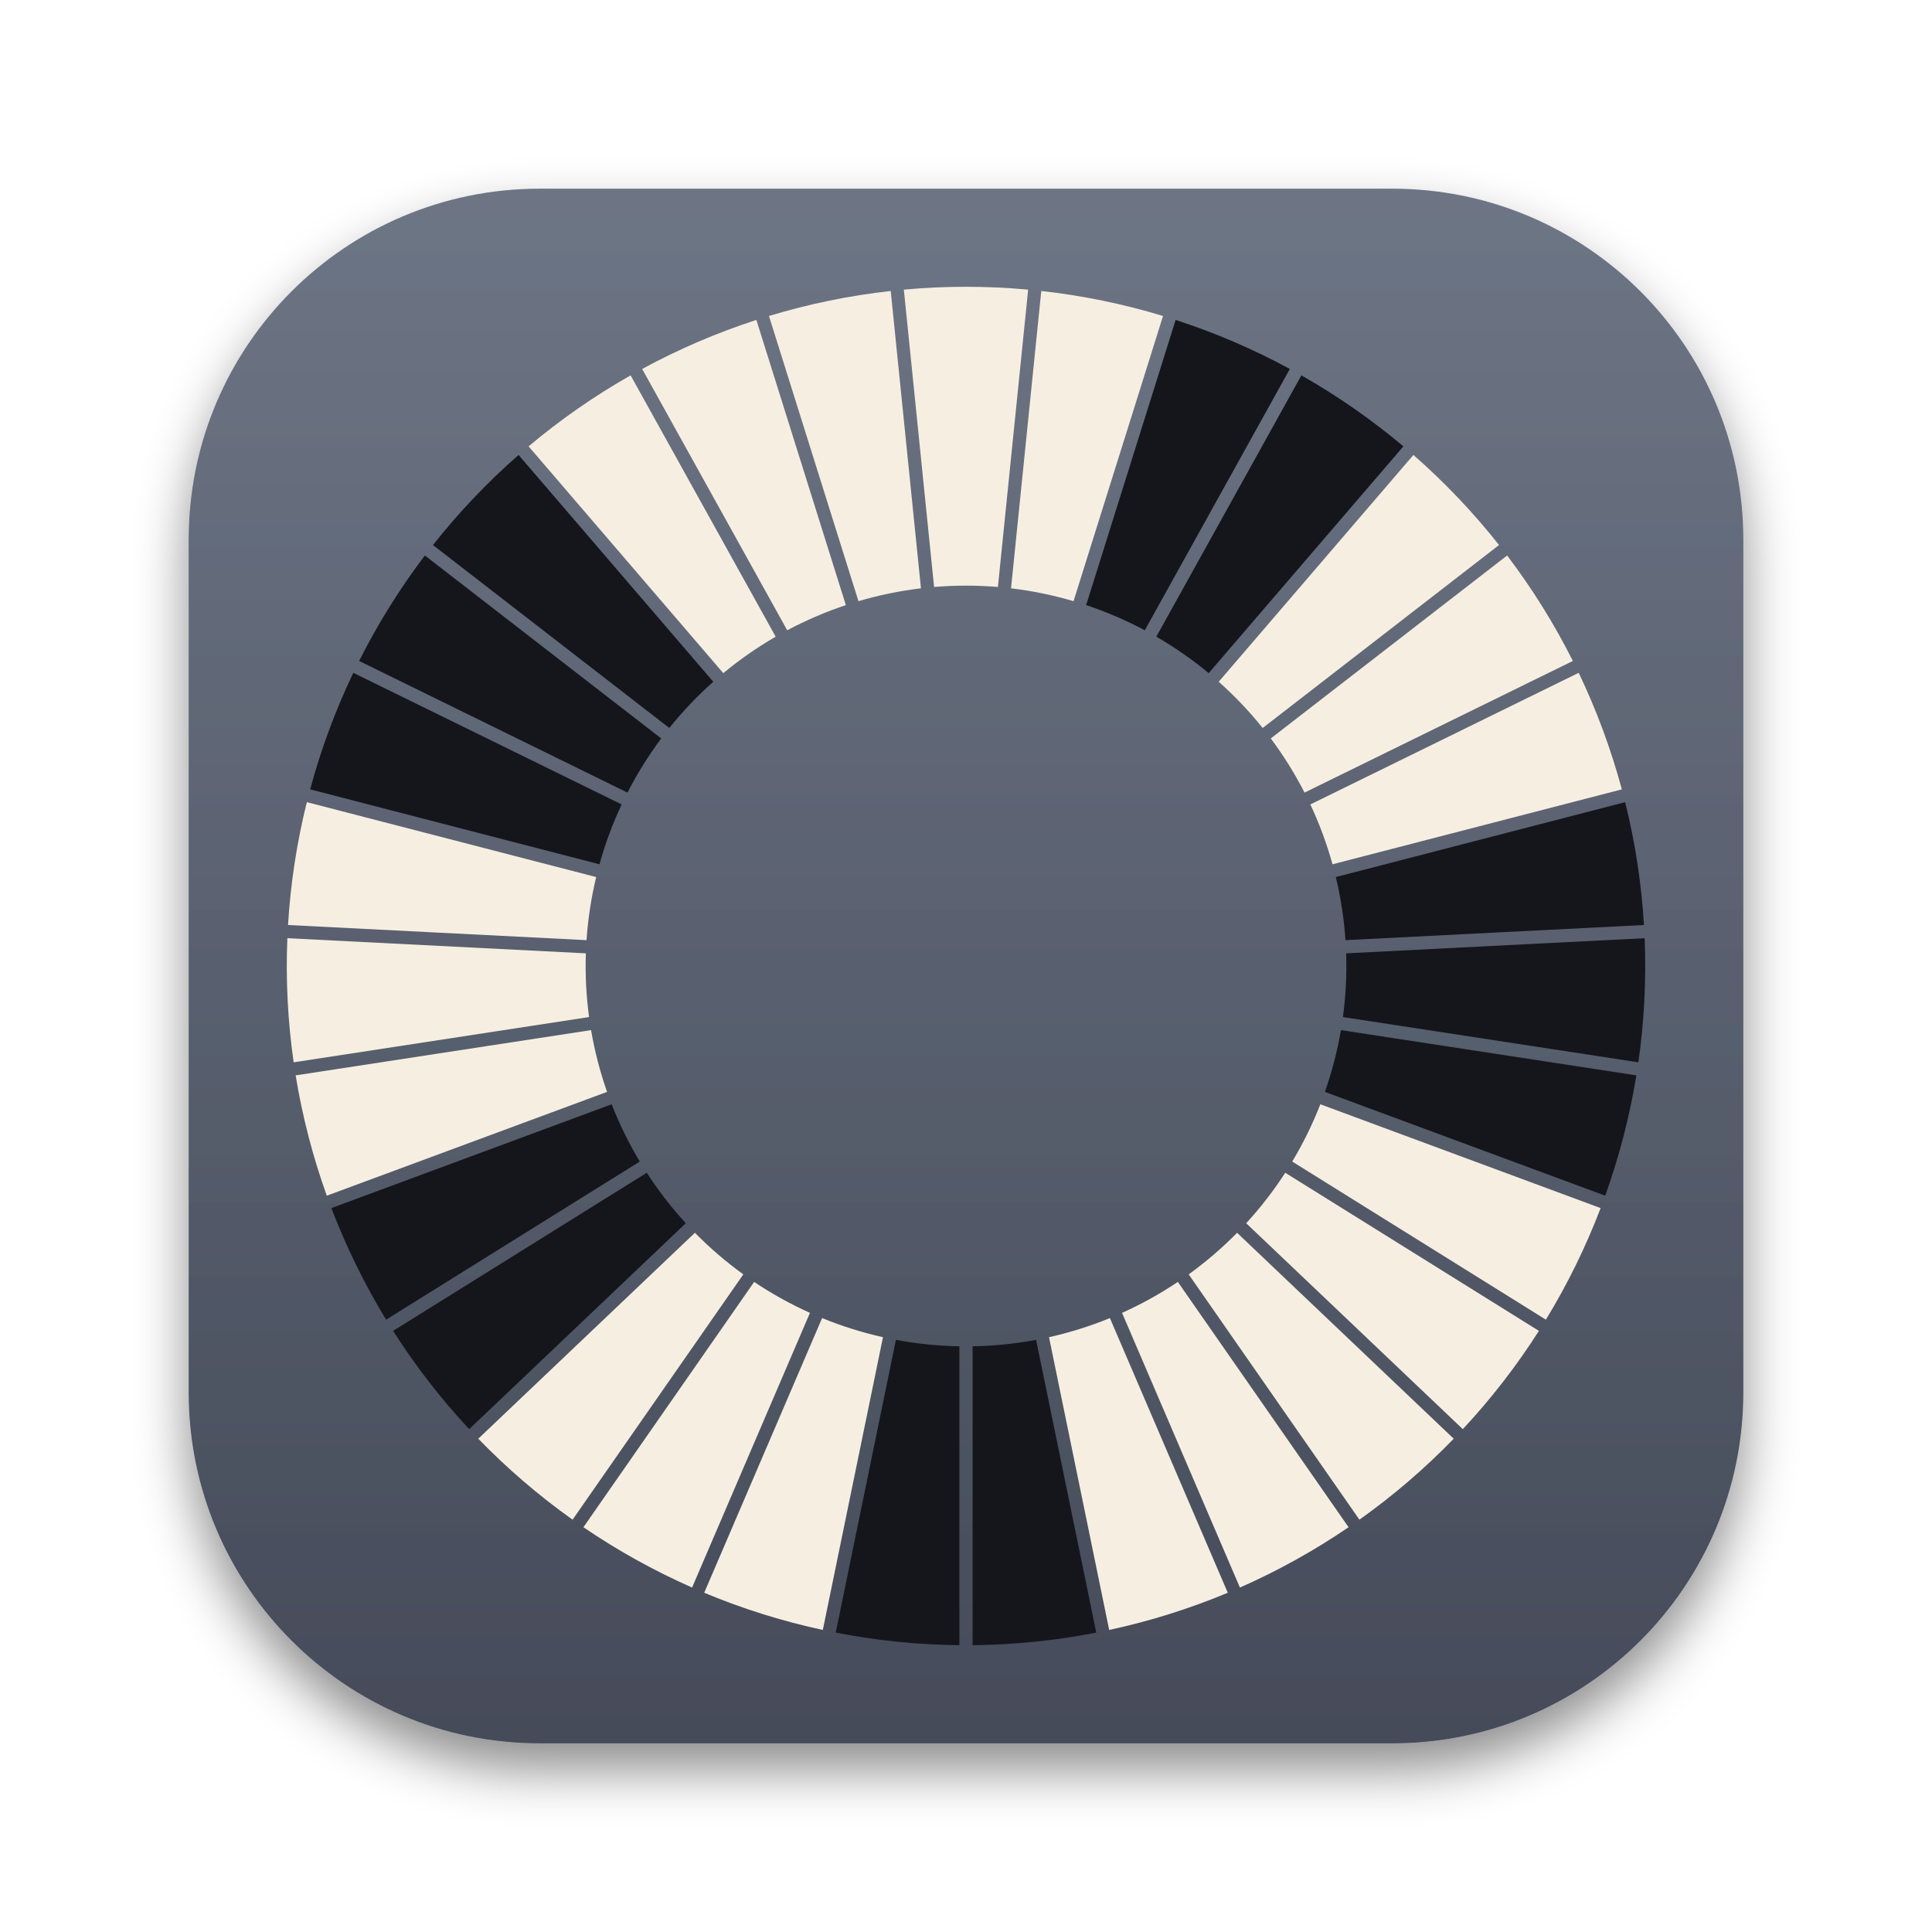
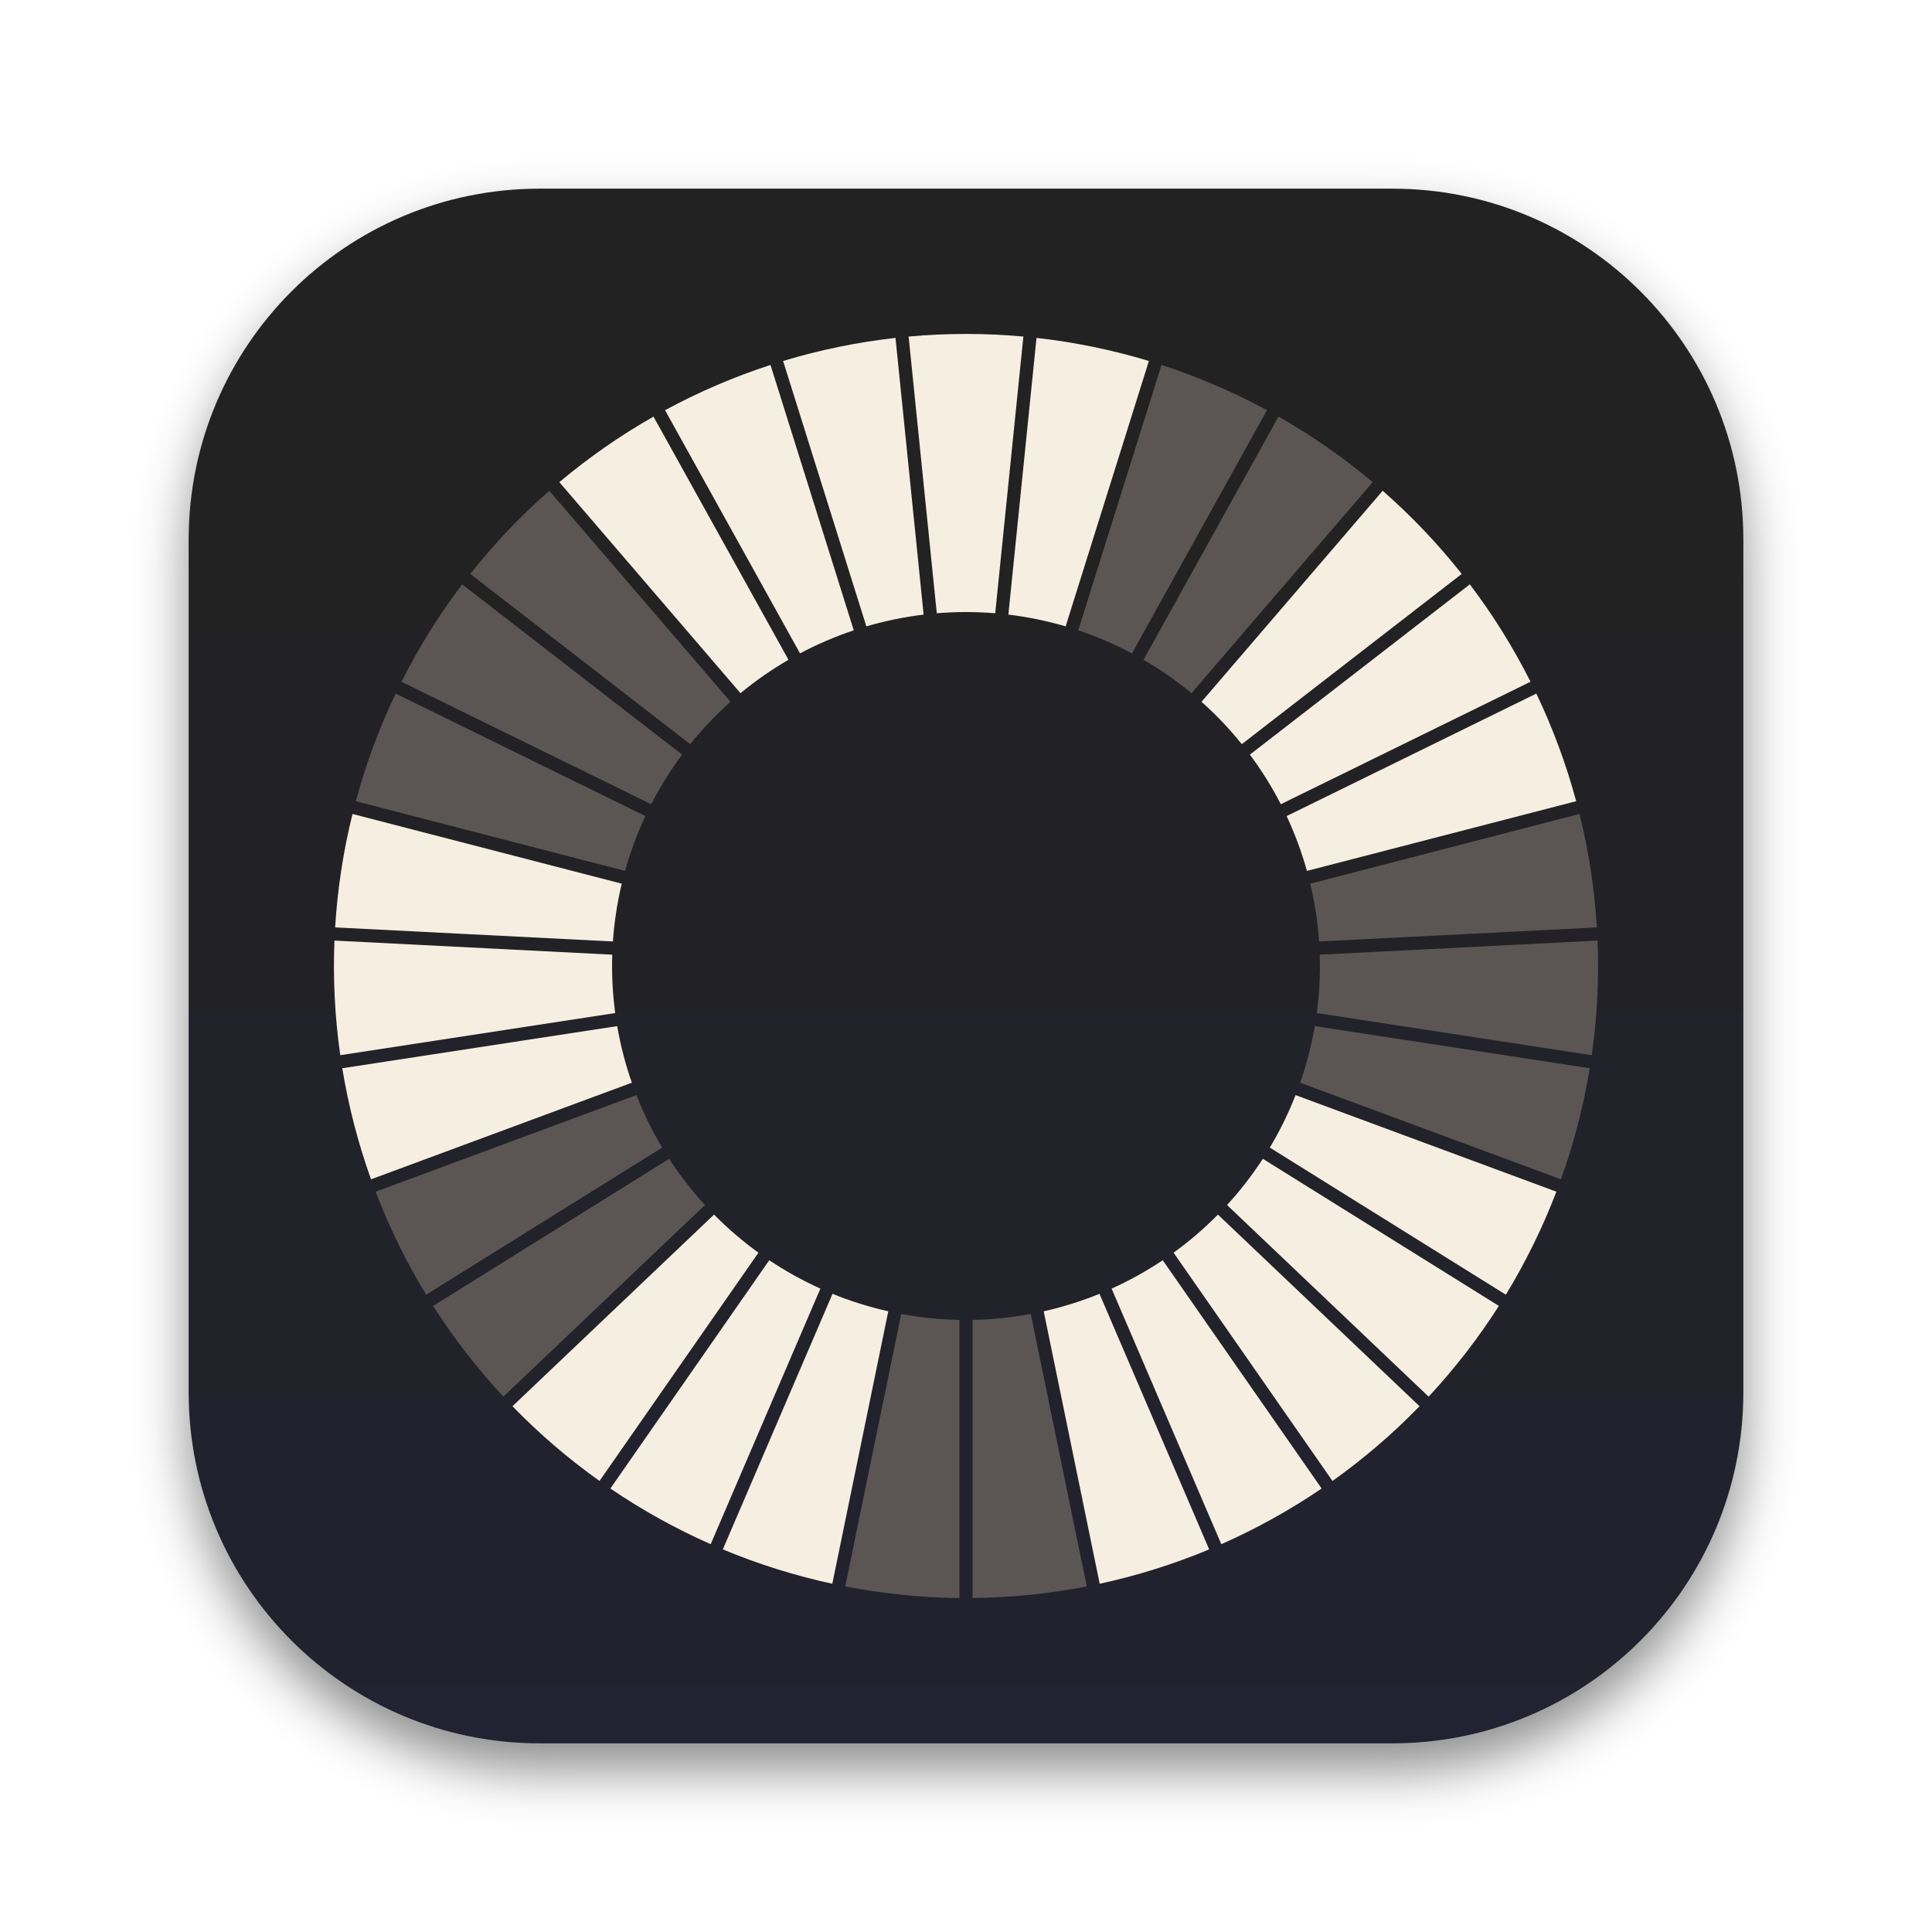
<svg xmlns="http://www.w3.org/2000/svg" viewBox="0 0 1024 1024" width="1024" height="1024">
  <defs>
    <rect id="body" x="100" y="100" width="824" height="824" rx="186" />
    <filter id="drop" x="-10%" y="-10%" width="120%" height="125%">
      <feDropShadow dx="0" dy="14" stdDeviation="14" flood-color="#000" flood-opacity=".45" />
    </filter>
    <linearGradient id="bg" x1="0" y1="0" x2="0" y2="1">
-       <stop offset="0" stop-color="#6d7585" />
-       <stop offset="1" stop-color="#454b59" />
+       <stop offset="0" stop-color="#202020" />
+       <stop offset="1" stop-color="#202030" />
    </linearGradient>
  </defs>
  <g filter="url(#drop)">
    <use href="#body" fill="url(#bg)" />
  </g>
-   <path fill="#f6efe1" d="M479.06,153.51A360.00,360.00 0 0 1 544.94,153.51L528.91,311.11A201.60,201.60 0 0 0 495.09,311.11Z" />
-   <path fill="#f6efe1" d="M551.90,154.22A360.00,360.00 0 0 1 616.43,167.48L569.00,318.63A201.60,201.60 0 0 0 535.87,311.82Z" />
-   <path fill="#14161b" d="M623.11,169.57A360.00,360.00 0 0 1 683.64,195.55L606.76,334.06A201.60,201.60 0 0 0 575.68,320.72Z" />
-   <path fill="#14161b" d="M689.76,198.95A360.00,360.00 0 0 1 743.83,236.58L640.64,356.78A201.60,201.60 0 0 0 612.88,337.46Z" />
-   <path fill="#f6efe1" d="M749.14,241.14A360.00,360.00 0 0 1 794.52,288.88L669.25,385.85A201.60,201.60 0 0 0 645.95,361.34Z" />
-   <path fill="#f6efe1" d="M798.81,294.42A360.00,360.00 0 0 1 833.65,350.32L691.43,420.09A201.60,201.60 0 0 0 673.54,391.39Z" />
-   <path fill="#f6efe1" d="M836.74,356.61A360.00,360.00 0 0 1 859.61,418.38L706.26,458.09A201.60,201.60 0 0 0 694.51,426.37Z" />
-   <path fill="#14161b" d="M861.37,425.16A360.00,360.00 0 0 1 871.34,490.27L713.13,498.30A201.60,201.60 0 0 0 708.01,464.86Z" />
-   <path fill="#14161b" d="M871.70,497.26A360.00,360.00 0 0 1 868.36,563.05L711.78,539.06A201.60,201.60 0 0 0 713.49,505.29Z" />
-   <path fill="#14161b" d="M867.30,569.97A360.00,360.00 0 0 1 850.79,633.74L702.24,578.72A201.60,201.60 0 0 0 710.72,545.98Z" />
-   <path fill="#f6efe1" d="M848.36,640.31A360.00,360.00 0 0 1 819.35,699.45L684.91,615.65A201.60,201.60 0 0 0 699.81,585.29Z" />
-   <path fill="#f6efe1" d="M815.65,705.39A360.00,360.00 0 0 1 775.32,757.48L660.51,648.34A201.60,201.60 0 0 0 681.21,621.59Z" />
-   <path fill="#f6efe1" d="M770.50,762.55A360.00,360.00 0 0 1 720.52,805.46L630.02,675.44A201.60,201.60 0 0 0 655.68,653.41Z" />
-   <path fill="#f6efe1" d="M714.77,809.46A360.00,360.00 0 0 1 657.18,841.43L594.71,695.85A201.60,201.60 0 0 0 624.28,679.44Z" />
-   <path fill="#f6efe1" d="M650.75,844.19A360.00,360.00 0 0 1 587.89,863.91L556.00,708.74A201.60,201.60 0 0 0 588.27,698.61Z" />
-   <path fill="#14161b" d="M581.04,865.32A360.00,360.00 0 0 1 515.50,871.98L515.50,713.57A201.60,201.60 0 0 0 549.15,710.15Z" />
-   <path fill="#14161b" d="M508.50,871.98A360.00,360.00 0 0 1 442.96,865.32L474.85,710.15A201.60,201.60 0 0 0 508.50,713.57Z" />
-   <path fill="#f6efe1" d="M436.11,863.91A360.00,360.00 0 0 1 373.25,844.19L435.73,698.61A201.60,201.60 0 0 0 468.00,708.74Z" />
-   <path fill="#f6efe1" d="M366.82,841.43A360.00,360.00 0 0 1 309.23,809.46L399.72,679.44A201.60,201.60 0 0 0 429.29,695.85Z" />
-   <path fill="#f6efe1" d="M303.48,805.46A360.00,360.00 0 0 1 253.50,762.55L368.32,653.41A201.60,201.60 0 0 0 393.98,675.44Z" />
-   <path fill="#14161b" d="M248.68,757.48A360.00,360.00 0 0 1 208.35,705.39L342.79,621.59A201.60,201.60 0 0 0 363.49,648.34Z" />
-   <path fill="#14161b" d="M204.65,699.45A360.00,360.00 0 0 1 175.64,640.31L324.19,585.29A201.60,201.60 0 0 0 339.09,615.65Z" />
-   <path fill="#f6efe1" d="M173.21,633.74A360.00,360.00 0 0 1 156.70,569.97L313.28,545.98A201.60,201.60 0 0 0 321.76,578.72Z" />
-   <path fill="#f6efe1" d="M155.64,563.05A360.00,360.00 0 0 1 152.30,497.26L310.51,505.29A201.60,201.60 0 0 0 312.22,539.06Z" />
-   <path fill="#f6efe1" d="M152.66,490.27A360.00,360.00 0 0 1 162.63,425.16L315.99,464.86A201.60,201.60 0 0 0 310.87,498.30Z" />
-   <path fill="#14161b" d="M164.39,418.38A360.00,360.00 0 0 1 187.26,356.61L329.49,426.37A201.60,201.60 0 0 0 317.74,458.09Z" />
-   <path fill="#14161b" d="M190.35,350.32A360.00,360.00 0 0 1 225.19,294.42L350.46,391.39A201.60,201.60 0 0 0 332.57,420.09Z" />
-   <path fill="#14161b" d="M229.48,288.88A360.00,360.00 0 0 1 274.86,241.14L378.05,361.34A201.60,201.60 0 0 0 354.75,385.85Z" />
-   <path fill="#f6efe1" d="M280.17,236.58A360.00,360.00 0 0 1 334.24,198.95L411.12,337.46A201.60,201.60 0 0 0 383.36,356.78Z" />
-   <path fill="#f6efe1" d="M340.36,195.55A360.00,360.00 0 0 1 400.89,169.57L448.32,320.72A201.60,201.60 0 0 0 417.24,334.06Z" />
-   <path fill="#f6efe1" d="M407.57,167.48A360.00,360.00 0 0 1 472.10,154.22L488.13,311.82A201.60,201.60 0 0 0 455.00,318.63Z" />
+   <path fill="#f6efe1" d="M481.59,178.38A335.00,335.00 0 0 1 542.41,178.38L527.49,325.04A187.60,187.60 0 0 0 496.51,325.04Z" />
+   <path fill="#f6efe1" d="M549.37,179.09A335.00,335.00 0 0 1 608.94,191.33L564.81,331.99A187.60,187.60 0 0 0 534.46,325.75Z" />
+   <path fill="#5b5654" d="M615.62,193.43A335.00,335.00 0 0 1 671.51,217.41L599.97,346.30A187.60,187.60 0 0 0 571.49,334.08Z" />
+   <path fill="#5b5654" d="M677.63,220.81A335.00,335.00 0 0 1 727.54,255.55L631.52,367.40A187.60,187.60 0 0 0 606.09,349.70Z" />
+   <path fill="#f6efe1" d="M732.85,260.11A335.00,335.00 0 0 1 774.75,304.19L658.18,394.42A187.60,187.60 0 0 0 636.83,371.96Z" />
+   <path fill="#f6efe1" d="M779.04,309.72A335.00,335.00 0 0 1 811.21,361.33L678.86,426.25A187.60,187.60 0 0 0 662.47,399.96Z" />
+   <path fill="#f6efe1" d="M814.29,367.62A335.00,335.00 0 0 1 835.41,424.65L692.70,461.60A187.60,187.60 0 0 0 681.94,432.54Z" />
+   <path fill="#5b5654" d="M837.17,431.42A335.00,335.00 0 0 1 846.37,491.54L699.15,499.00A187.60,187.60 0 0 0 694.46,468.37Z" />
+   <path fill="#5b5654" d="M846.73,498.53A335.00,335.00 0 0 1 843.65,559.27L697.93,536.94A187.60,187.60 0 0 0 699.50,506.00Z" />
+   <path fill="#5b5654" d="M842.59,566.19A335.00,335.00 0 0 1 827.35,625.06L689.11,573.86A187.60,187.60 0 0 0 696.87,543.86Z" />
+   <path fill="#f6efe1" d="M824.91,631.62A335.00,335.00 0 0 1 798.13,686.22L673.03,608.25A187.60,187.60 0 0 0 686.68,580.43Z" />
+   <path fill="#f6efe1" d="M794.43,692.16A335.00,335.00 0 0 1 757.20,740.25L650.36,638.69A187.60,187.60 0 0 0 669.33,614.19Z" />
+   <path fill="#f6efe1" d="M752.38,745.33A335.00,335.00 0 0 1 706.24,784.94L622.02,663.95A187.60,187.60 0 0 0 645.54,643.76Z" />
+   <path fill="#f6efe1" d="M700.49,788.94A335.00,335.00 0 0 1 647.32,818.45L589.18,682.99A187.60,187.60 0 0 0 616.28,667.95Z" />
+   <path fill="#f6efe1" d="M640.89,821.21A335.00,335.00 0 0 1 582.86,839.42L553.19,695.02A187.60,187.60 0 0 0 582.75,685.75Z" />
+   <path fill="#5b5654" d="M576.00,840.83A335.00,335.00 0 0 1 515.50,846.98L515.50,699.57A187.60,187.60 0 0 0 546.33,696.43Z" />
+   <path fill="#5b5654" d="M508.50,846.98A335.00,335.00 0 0 1 448.00,840.83L477.67,696.43A187.60,187.60 0 0 0 508.50,699.57Z" />
+   <path fill="#f6efe1" d="M441.14,839.42A335.00,335.00 0 0 1 383.11,821.21L441.25,685.75A187.60,187.60 0 0 0 470.81,695.02Z" />
+   <path fill="#f6efe1" d="M376.68,818.45A335.00,335.00 0 0 1 323.51,788.94L407.72,667.95A187.60,187.60 0 0 0 434.82,682.99Z" />
+   <path fill="#f6efe1" d="M317.76,784.94A335.00,335.00 0 0 1 271.62,745.33L378.46,643.76A187.60,187.60 0 0 0 401.98,663.95Z" />
+   <path fill="#5b5654" d="M266.80,740.25A335.00,335.00 0 0 1 229.57,692.16L354.67,614.19A187.60,187.60 0 0 0 373.64,638.69Z" />
+   <path fill="#5b5654" d="M225.87,686.22A335.00,335.00 0 0 1 199.09,631.62L337.32,580.43A187.60,187.60 0 0 0 350.97,608.25Z" />
+   <path fill="#f6efe1" d="M196.65,625.06A335.00,335.00 0 0 1 181.41,566.19L327.13,543.86A187.60,187.60 0 0 0 334.89,573.86Z" />
+   <path fill="#f6efe1" d="M180.35,559.27A335.00,335.00 0 0 1 177.27,498.53L324.50,506.00A187.60,187.60 0 0 0 326.07,536.94Z" />
+   <path fill="#f6efe1" d="M177.63,491.54A335.00,335.00 0 0 1 186.83,431.42L329.54,468.37A187.60,187.60 0 0 0 324.85,499.00Z" />
+   <path fill="#5b5654" d="M188.59,424.65A335.00,335.00 0 0 1 209.71,367.62L342.06,432.54A187.60,187.60 0 0 0 331.30,461.60Z" />
+   <path fill="#5b5654" d="M212.79,361.33A335.00,335.00 0 0 1 244.96,309.72L361.53,399.96A187.60,187.60 0 0 0 345.14,426.25Z" />
+   <path fill="#5b5654" d="M249.25,304.19A335.00,335.00 0 0 1 291.15,260.11L387.17,371.96A187.60,187.60 0 0 0 365.82,394.42Z" />
+   <path fill="#f6efe1" d="M296.46,255.55A335.00,335.00 0 0 1 346.37,220.81L417.91,349.70A187.60,187.60 0 0 0 392.48,367.40Z" />
+   <path fill="#f6efe1" d="M352.49,217.41A335.00,335.00 0 0 1 408.38,193.43L452.51,334.08A187.60,187.60 0 0 0 424.03,346.30Z" />
+   <path fill="#f6efe1" d="M415.06,191.33A335.00,335.00 0 0 1 474.63,179.09L489.54,325.75A187.60,187.60 0 0 0 459.19,331.99Z" />
</svg>
